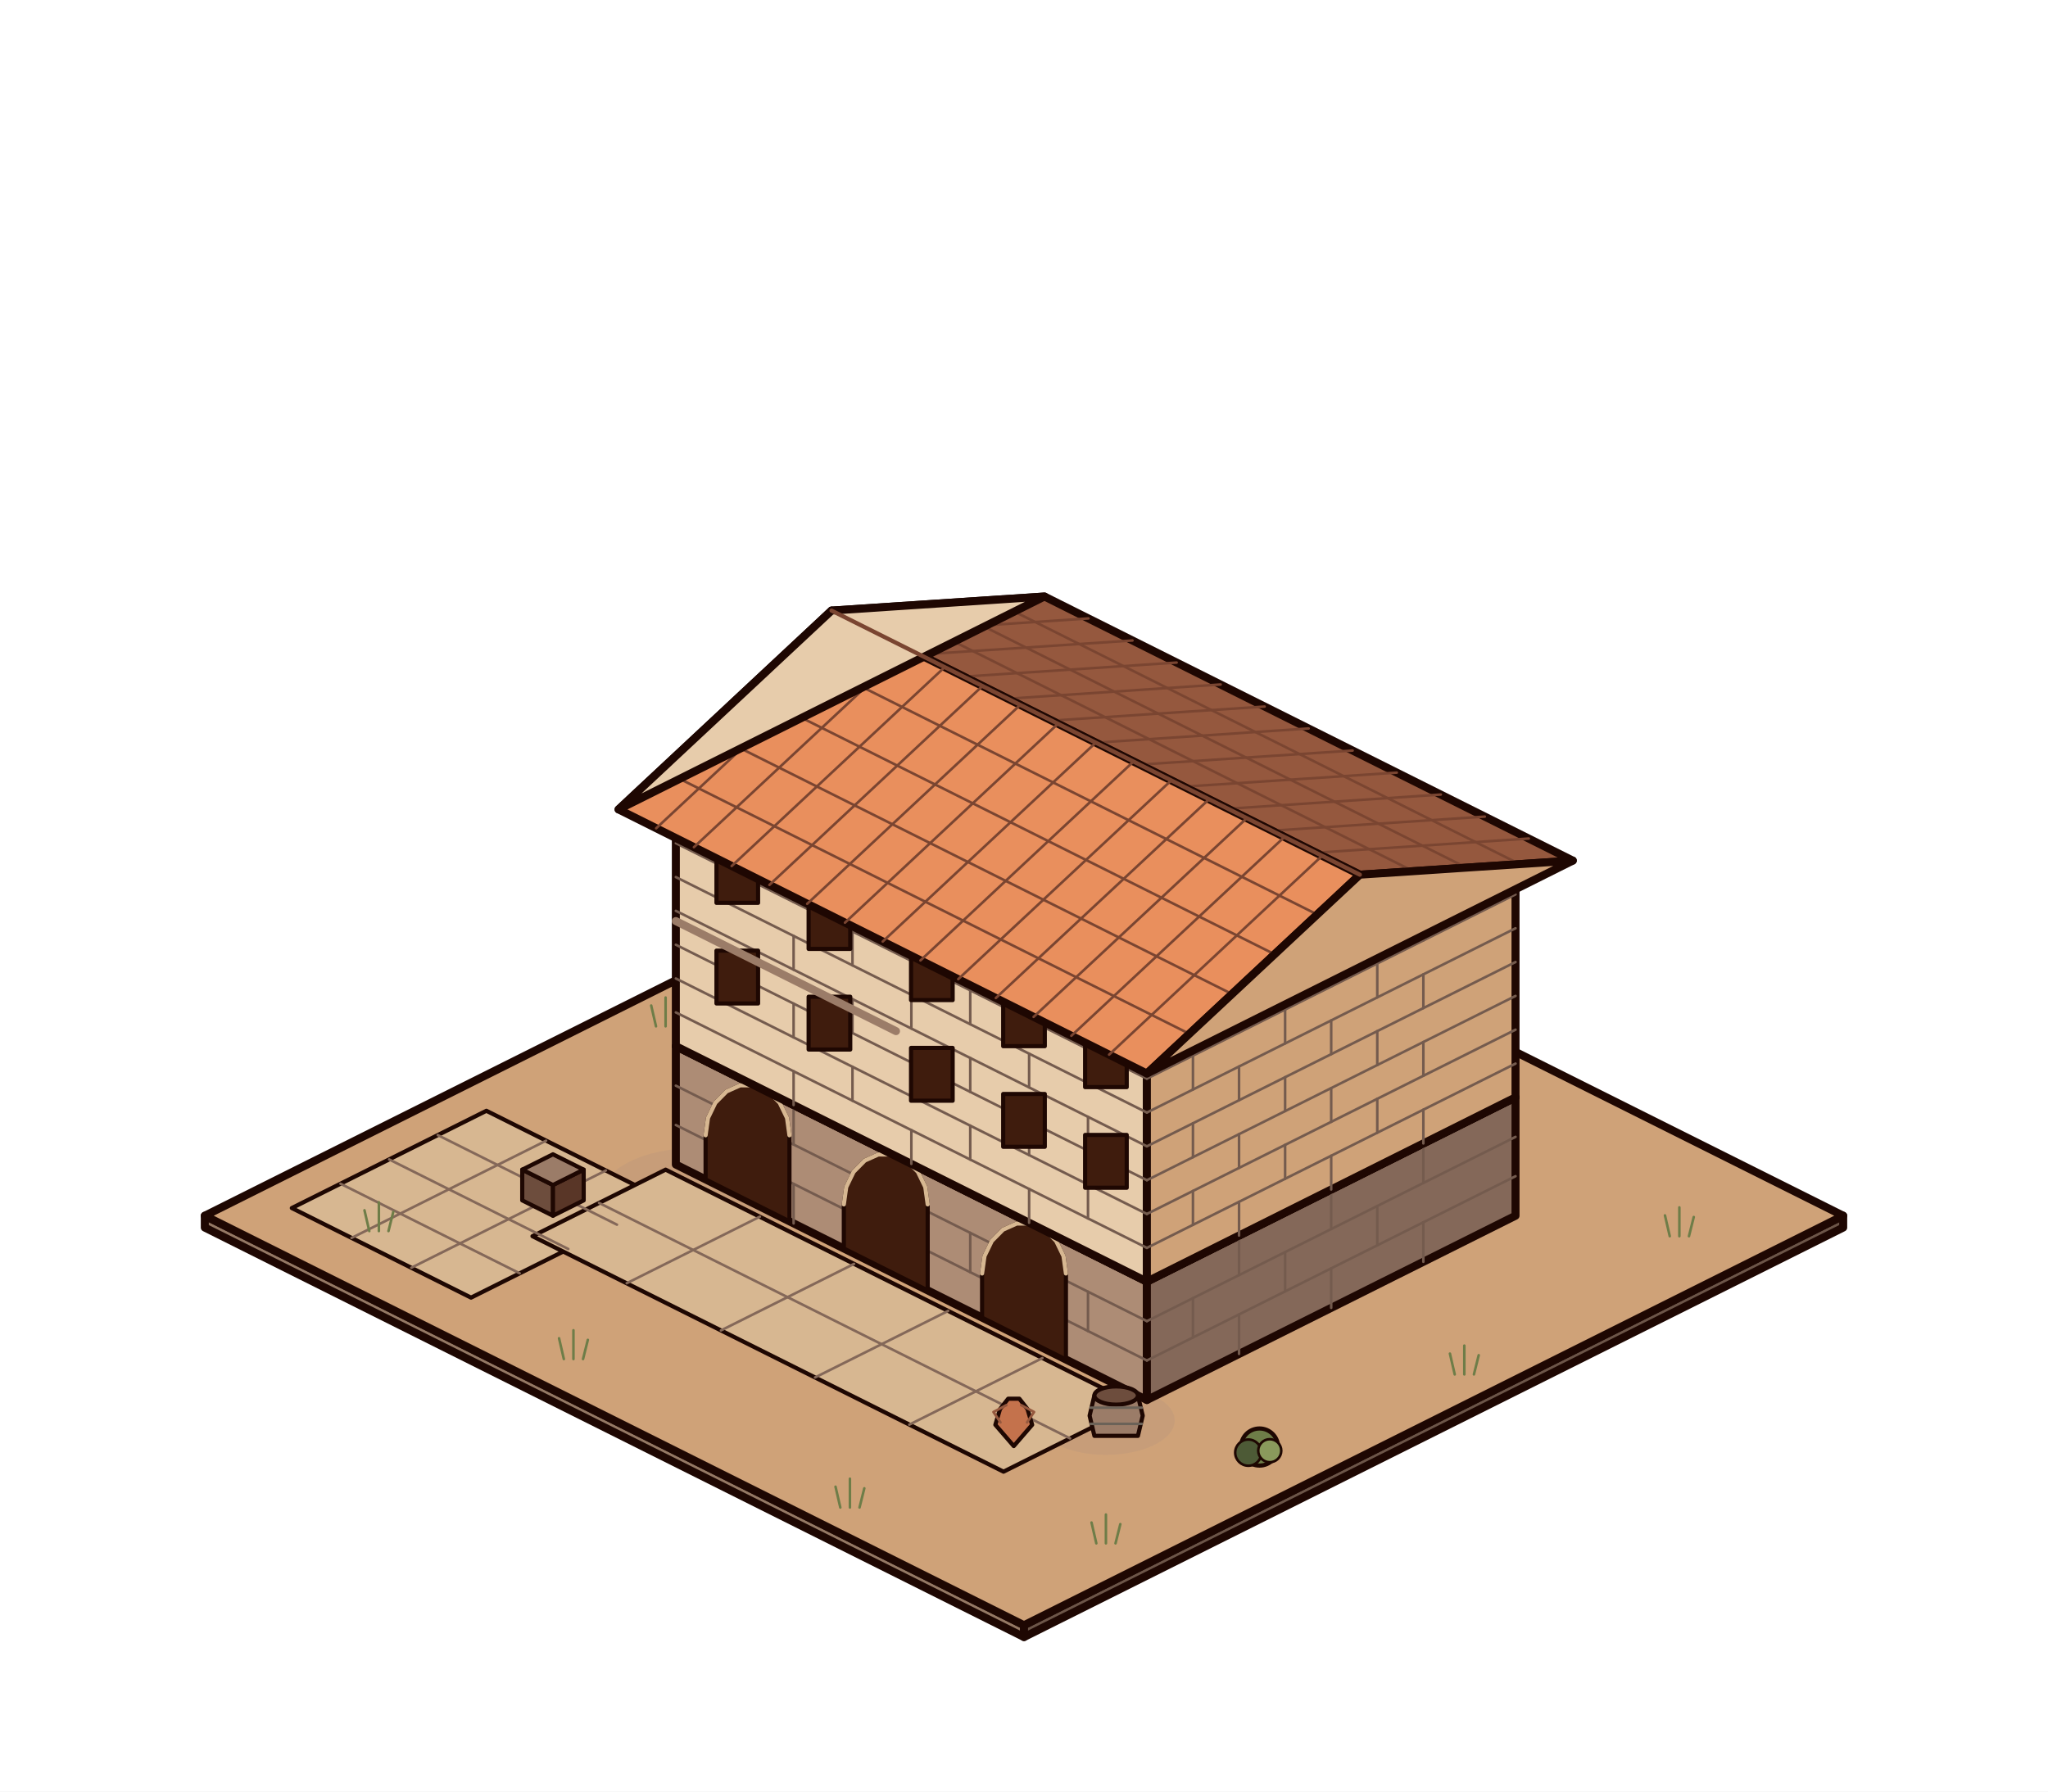
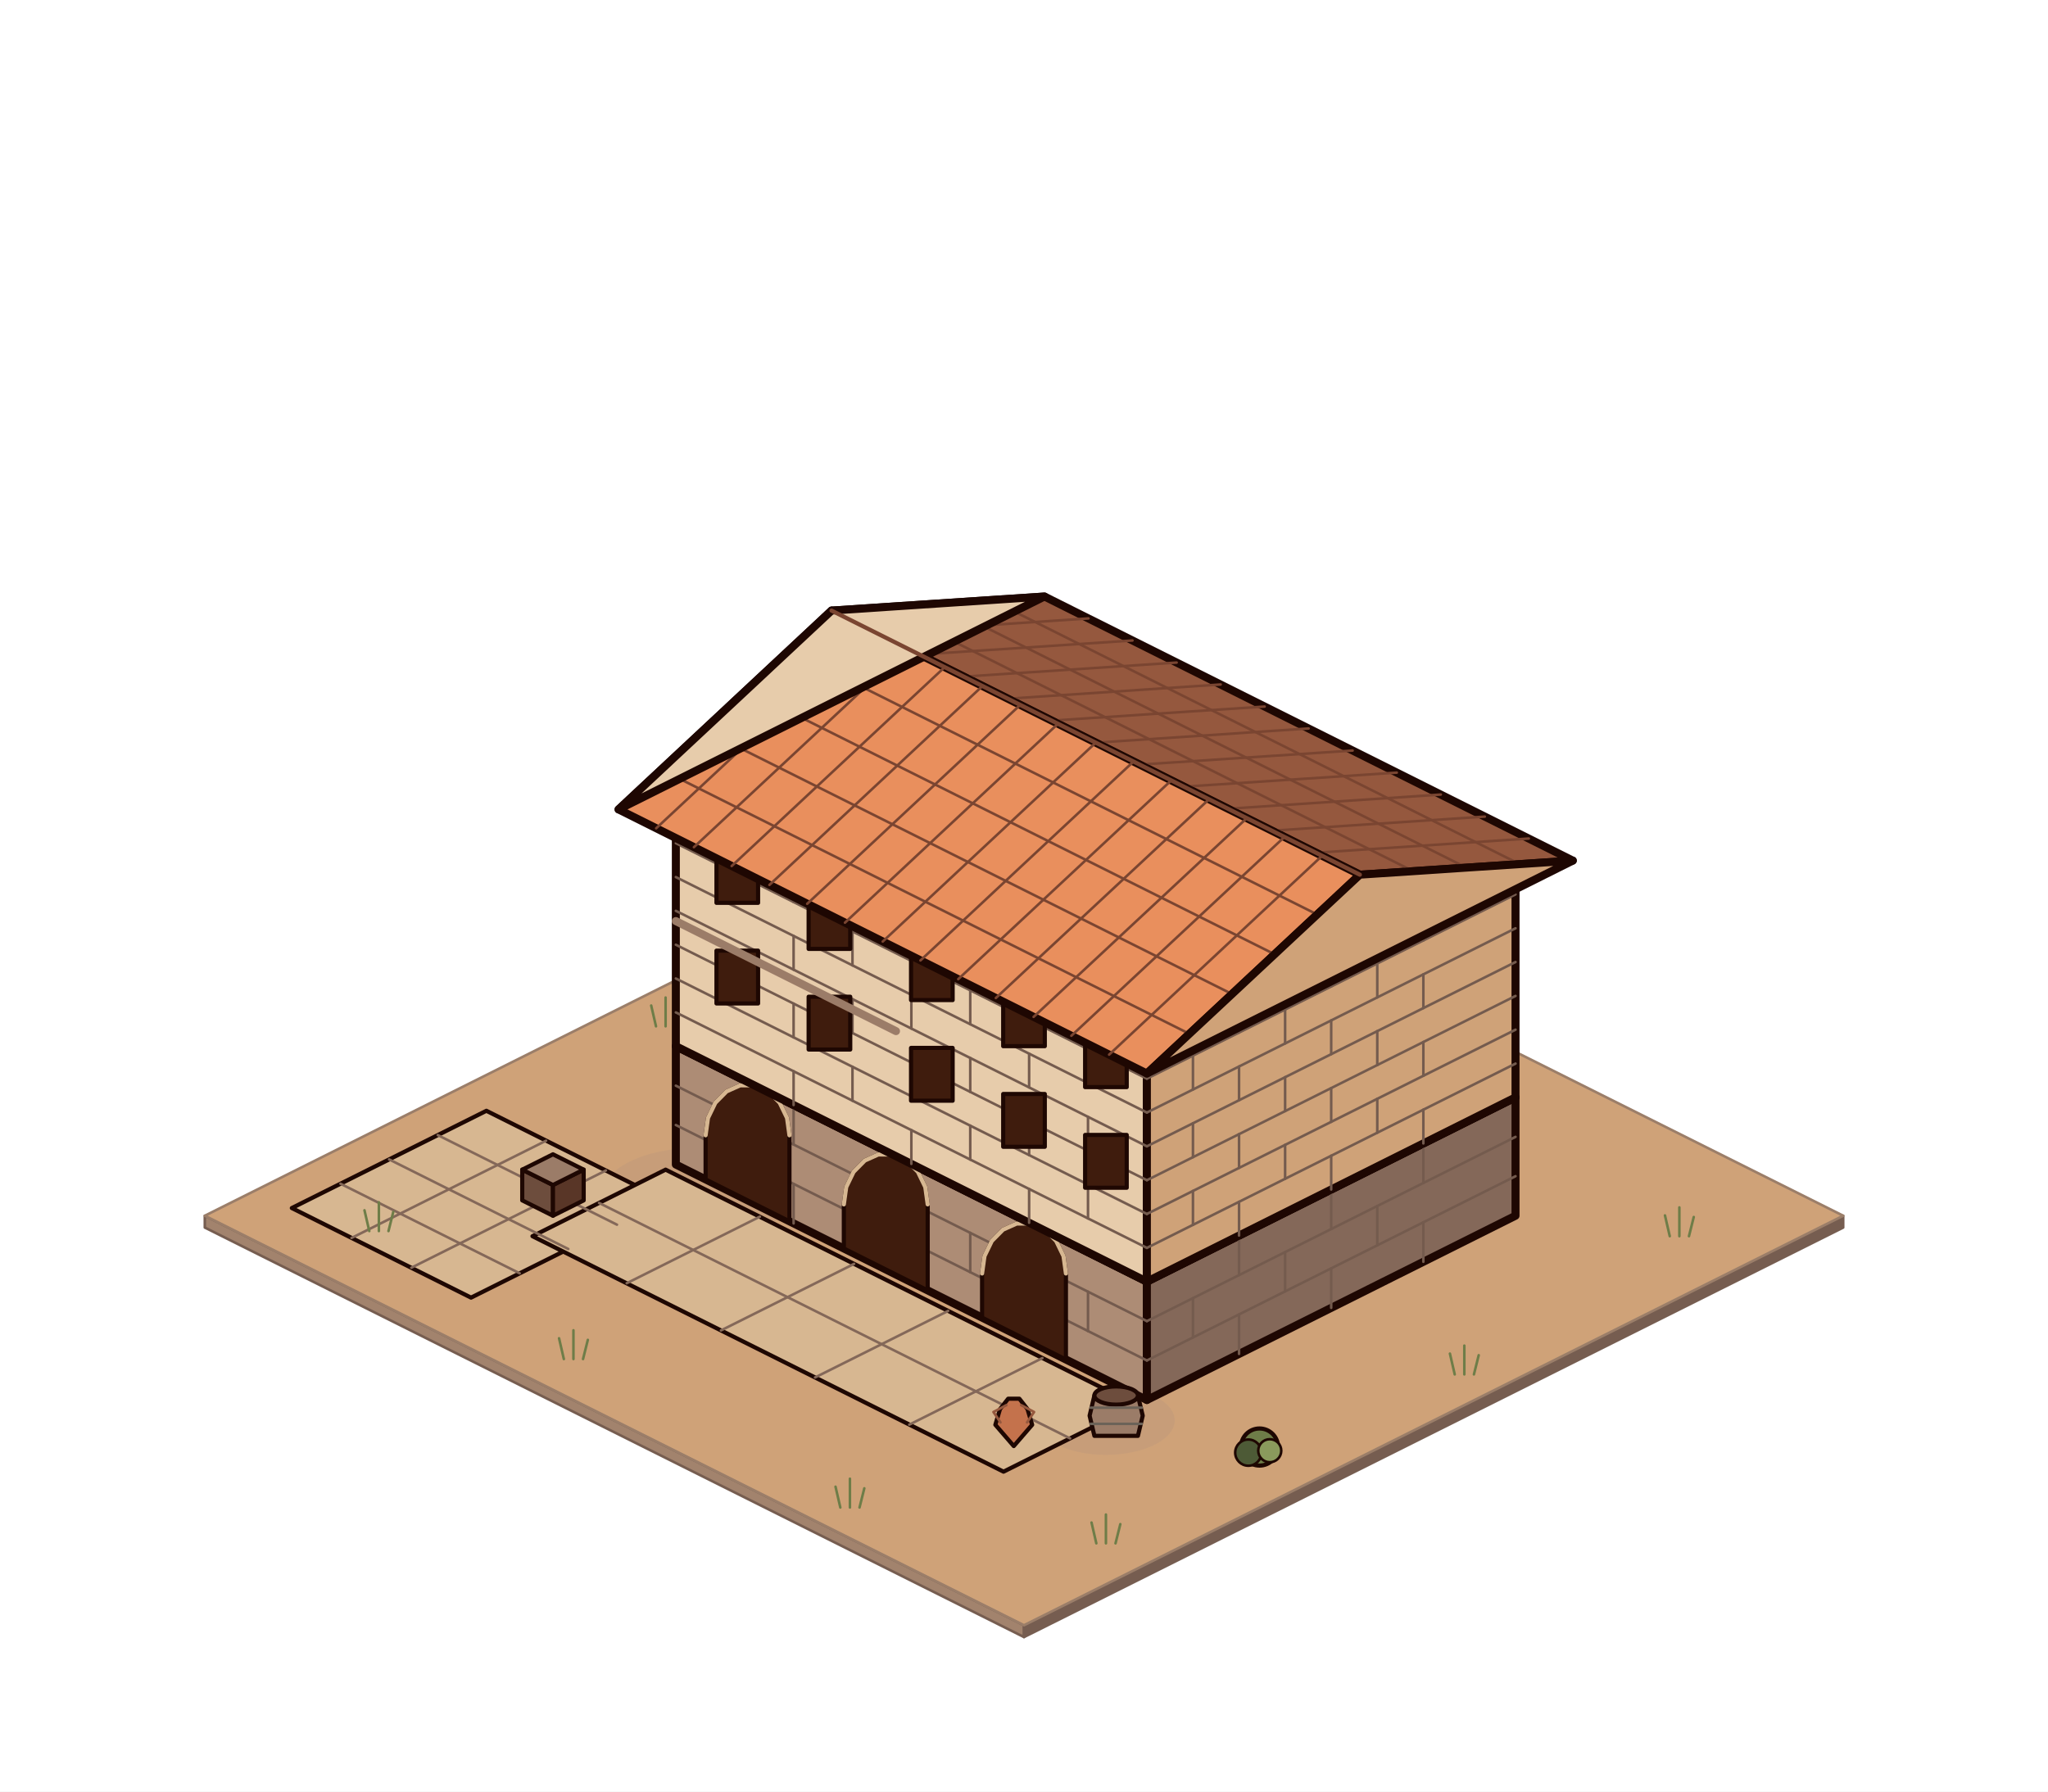
<svg xmlns="http://www.w3.org/2000/svg" viewBox="-640 -760 1280 1120" width="1280" height="1120">
  <rect x="-640" y="-760" width="1280" height="1120" fill="#ffffff" />
-   <polygon points="-512.0,0.0 0.0,256.0 0.0,263.4 -512.0,7.4" fill="#947864" stroke="#1e0702" stroke-width="5.0" stroke-linejoin="round" />
-   <polygon points="0.0,256.0 512.0,0.0 512.0,7.4 0.0,263.4" fill="#6c5548" stroke="#1e0702" stroke-width="5.0" stroke-linejoin="round" />
-   <polygon points="0.0,-256.0 512.0,0.0 0.0,256.0 -512.0,0.0" fill="#cfa278" stroke="#1e0702" stroke-width="5.0" stroke-linejoin="round" />
+   <polygon points="-512.0,0.0 0.0,256.0 0.0,263.4 -512.0,7.4" fill="#a2836d" stroke="#765d50" stroke-width="1.6" stroke-linejoin="round" />
+   <polygon points="0.0,256.0 512.0,0.0 512.0,7.4 0.0,263.4" fill="#765d50" stroke="#765d50" stroke-width="1.6" stroke-linejoin="round" />
+   <polygon points="0.0,-256.0 512.0,0.0 0.0,256.0 -512.0,0.0" fill="#cfa278" stroke="#9b7e69" stroke-width="1.6" stroke-linejoin="round" />
  <ellipse cx="-204.8" cy="-12.8" rx="59.1" ry="29.6" fill="#b7947c" stroke="none" fill-opacity="0.35" />
  <ellipse cx="204.8" cy="0.0" rx="48.4" ry="24.2" fill="#b7947c" stroke="none" fill-opacity="0.35" />
  <ellipse cx="-140.8" cy="70.4" rx="37.6" ry="18.8" fill="#b7947c" stroke="none" fill-opacity="0.35" />
  <ellipse cx="51.2" cy="128.0" rx="43.0" ry="21.5" fill="#b7947c" stroke="none" fill-opacity="0.35" />
  <polygon points="-336.0,-65.6 -224.0,-9.6 -345.6,51.2 -457.6,-4.8" fill="#d7b791" stroke="#1e0702" stroke-width="2.6" stroke-linejoin="round" />
  <polygon points="-224.0,-28.8 70.4,118.4 -12.8,160.0 -307.2,12.8" fill="#d7b791" stroke="#1e0702" stroke-width="2.6" stroke-linejoin="round" />
  <line x1="-298.7" y1="-46.9" x2="-420.3" y2="13.9" stroke="#846859" stroke-width="1.6" stroke-linecap="round" />
  <line x1="-261.3" y1="-28.3" x2="-382.9" y2="32.5" stroke="#846859" stroke-width="1.6" stroke-linecap="round" />
  <line x1="-366.4" y1="-50.4" x2="-254.4" y2="5.6" stroke="#846859" stroke-width="1.6" stroke-linecap="round" />
  <line x1="-396.8" y1="-35.2" x2="-284.8" y2="20.8" stroke="#846859" stroke-width="1.6" stroke-linecap="round" />
  <line x1="-427.2" y1="-20.0" x2="-315.2" y2="36.0" stroke="#846859" stroke-width="1.6" stroke-linecap="round" />
  <line x1="-165.1" y1="0.6" x2="-248.3" y2="42.2" stroke="#846859" stroke-width="1.6" stroke-linecap="round" />
  <line x1="-106.2" y1="30.1" x2="-189.4" y2="71.7" stroke="#846859" stroke-width="1.6" stroke-linecap="round" />
  <line x1="-47.4" y1="59.5" x2="-130.6" y2="101.1" stroke="#846859" stroke-width="1.6" stroke-linecap="round" />
  <line x1="11.5" y1="89.0" x2="-71.7" y2="130.6" stroke="#846859" stroke-width="1.6" stroke-linecap="round" />
  <line x1="-265.6" y1="-8.0" x2="28.8" y2="139.2" stroke="#846859" stroke-width="1.6" stroke-linecap="round" />
  <line x1="-50.8" y1="-201.6" x2="-53.8" y2="-214.6" stroke="#6e7d48" stroke-width="1.6" stroke-linecap="round" />
  <line x1="-44.8" y1="-201.6" x2="-44.8" y2="-219.6" stroke="#6e7d48" stroke-width="1.6" stroke-linecap="round" />
  <line x1="-38.8" y1="-201.6" x2="-35.8" y2="-213.6" stroke="#6e7d48" stroke-width="1.6" stroke-linecap="round" />
  <circle cx="-115.2" cy="-160.3" r="13.3" fill="#6e7d48" stroke="#1e0702" stroke-width="2.6" />
  <circle cx="-123.2" cy="-156.3" r="9.3" fill="#4d5a36" stroke="#1e0702" stroke-width="1.6" />
  <circle cx="-107.9" cy="-157.6" r="8.3" fill="#8a9a5c" stroke="#1e0702" stroke-width="1.6" />
  <line x1="-230.0" y1="-118.4" x2="-233.0" y2="-131.4" stroke="#6e7d48" stroke-width="1.6" stroke-linecap="round" />
  <line x1="-224.0" y1="-118.4" x2="-224.0" y2="-136.4" stroke="#6e7d48" stroke-width="1.6" stroke-linecap="round" />
  <line x1="-218.0" y1="-118.4" x2="-215.0" y2="-130.4" stroke="#6e7d48" stroke-width="1.6" stroke-linecap="round" />
  <line x1="-313.6" y1="-9.6" x2="-294.4" y2="-19.2" stroke="#3f1c0d" stroke-width="1.6" stroke-linecap="round" />
  <line x1="-313.6" y1="-28.8" x2="-294.4" y2="0.0" stroke="#3f1c0d" stroke-width="1.6" stroke-linecap="round" />
  <polygon points="-201.6,-98.0 -144.0,-69.2 -139.0,-41.2 -206.6,-70.0" fill="#e98f5d" stroke="#1e0702" stroke-width="2.6" stroke-linejoin="round" />
  <polygon points="-313.6,-9.6 -294.4,0.0 -294.4,-19.2 -313.6,-28.8" fill="#6d4d3d" stroke="#1e0702" stroke-width="2.6" stroke-linejoin="round" />
  <polygon points="-294.4,0.0 -275.2,-9.6 -275.2,-28.8 -294.4,-19.2" fill="#593627" stroke="#1e0702" stroke-width="2.6" stroke-linejoin="round" />
  <polygon points="-294.4,-38.4 -275.2,-28.8 -294.4,-19.2 -313.6,-28.8" fill="#9b7c68" stroke="#1e0702" stroke-width="2.6" stroke-linejoin="round" />
  <line x1="-409.2" y1="9.6" x2="-412.2" y2="-3.4" stroke="#6e7d48" stroke-width="1.6" stroke-linecap="round" />
  <line x1="-403.2" y1="9.6" x2="-403.2" y2="-8.4" stroke="#6e7d48" stroke-width="1.6" stroke-linecap="round" />
  <line x1="-397.2" y1="9.6" x2="-394.2" y2="-2.4" stroke="#6e7d48" stroke-width="1.6" stroke-linecap="round" />
  <line x1="403.6" y1="12.8" x2="400.6" y2="-0.2" stroke="#6e7d48" stroke-width="1.6" stroke-linecap="round" />
  <line x1="409.6" y1="12.8" x2="409.6" y2="-5.2" stroke="#6e7d48" stroke-width="1.6" stroke-linecap="round" />
  <line x1="415.6" y1="12.8" x2="418.6" y2="0.8" stroke="#6e7d48" stroke-width="1.6" stroke-linecap="round" />
  <polygon points="-115.2,-54.8 -57.6,-26.0 -52.6,2.0 -120.2,-26.8" fill="#c9a24a" stroke="#1e0702" stroke-width="2.6" stroke-linejoin="round" />
  <polygon points="-28.8,-11.6 28.8,17.2 33.8,45.2 -33.8,16.4" fill="#6e7d48" stroke="#1e0702" stroke-width="2.6" stroke-linejoin="round" />
  <line x1="-287.6" y1="89.6" x2="-290.6" y2="76.6" stroke="#6e7d48" stroke-width="1.6" stroke-linecap="round" />
  <line x1="-281.6" y1="89.6" x2="-281.6" y2="71.6" stroke="#6e7d48" stroke-width="1.6" stroke-linecap="round" />
  <line x1="-275.6" y1="89.6" x2="-272.6" y2="77.6" stroke="#6e7d48" stroke-width="1.6" stroke-linecap="round" />
  <line x1="269.2" y1="99.2" x2="266.2" y2="86.2" stroke="#6e7d48" stroke-width="1.6" stroke-linecap="round" />
  <line x1="275.2" y1="99.2" x2="275.2" y2="81.2" stroke="#6e7d48" stroke-width="1.6" stroke-linecap="round" />
  <line x1="281.2" y1="99.2" x2="284.2" y2="87.2" stroke="#6e7d48" stroke-width="1.6" stroke-linecap="round" />
  <polygon points="-217.6,-32.0 76.8,115.2 76.8,41.2 -217.6,-106.0" fill="#ad8c75" stroke="#1e0702" stroke-width="5.0" stroke-linejoin="round" />
  <polygon points="76.8,115.2 307.2,0.0 307.2,-74.0 76.8,41.2" fill="#846859" stroke="#1e0702" stroke-width="5.0" stroke-linejoin="round" />
  <polygon points="12.8,-221.2 307.2,-74.0 76.8,41.2 -217.6,-106.0" fill="#d7b791" stroke="#1e0702" stroke-width="5.0" stroke-linejoin="round" />
  <line x1="-144.0" y1="4.8" x2="-144.0" y2="-19.9" stroke="#745b4e" stroke-width="1.6" stroke-linecap="round" />
  <line x1="249.6" y1="28.8" x2="249.6" y2="4.1" stroke="#745b4e" stroke-width="1.6" stroke-linecap="round" />
  <line x1="-70.4" y1="41.6" x2="-70.4" y2="16.9" stroke="#745b4e" stroke-width="1.6" stroke-linecap="round" />
  <line x1="192.0" y1="57.6" x2="192.0" y2="32.9" stroke="#745b4e" stroke-width="1.6" stroke-linecap="round" />
  <line x1="3.2" y1="78.4" x2="3.2" y2="53.7" stroke="#745b4e" stroke-width="1.6" stroke-linecap="round" />
  <line x1="134.4" y1="86.4" x2="134.4" y2="61.7" stroke="#745b4e" stroke-width="1.6" stroke-linecap="round" />
  <line x1="-217.6" y1="-56.7" x2="76.8" y2="90.5" stroke="#745b4e" stroke-width="1.6" stroke-linecap="round" />
  <line x1="76.8" y1="90.5" x2="307.2" y2="-24.7" stroke="#745b4e" stroke-width="1.6" stroke-linecap="round" />
  <line x1="-107.2" y1="-1.5" x2="-107.2" y2="-26.1" stroke="#745b4e" stroke-width="1.6" stroke-linecap="round" />
  <line x1="220.8" y1="18.5" x2="220.8" y2="-6.1" stroke="#745b4e" stroke-width="1.6" stroke-linecap="round" />
  <line x1="-33.6" y1="35.3" x2="-33.6" y2="10.7" stroke="#745b4e" stroke-width="1.6" stroke-linecap="round" />
  <line x1="163.2" y1="47.3" x2="163.2" y2="22.7" stroke="#745b4e" stroke-width="1.6" stroke-linecap="round" />
  <line x1="40.0" y1="72.1" x2="40.0" y2="47.5" stroke="#745b4e" stroke-width="1.6" stroke-linecap="round" />
  <line x1="105.6" y1="76.1" x2="105.6" y2="51.5" stroke="#745b4e" stroke-width="1.6" stroke-linecap="round" />
  <line x1="-217.6" y1="-81.3" x2="76.8" y2="65.9" stroke="#745b4e" stroke-width="1.6" stroke-linecap="round" />
  <line x1="76.8" y1="65.9" x2="307.2" y2="-49.3" stroke="#745b4e" stroke-width="1.6" stroke-linecap="round" />
  <line x1="-144.0" y1="-44.5" x2="-144.0" y2="-69.2" stroke="#745b4e" stroke-width="1.6" stroke-linecap="round" />
  <line x1="249.6" y1="-20.5" x2="249.6" y2="-45.2" stroke="#745b4e" stroke-width="1.6" stroke-linecap="round" />
  <line x1="-70.4" y1="-7.7" x2="-70.4" y2="-32.4" stroke="#745b4e" stroke-width="1.6" stroke-linecap="round" />
  <line x1="192.0" y1="8.3" x2="192.0" y2="-16.4" stroke="#745b4e" stroke-width="1.6" stroke-linecap="round" />
  <line x1="3.2" y1="29.1" x2="3.2" y2="4.4" stroke="#745b4e" stroke-width="1.6" stroke-linecap="round" />
  <line x1="134.4" y1="37.1" x2="134.4" y2="12.4" stroke="#745b4e" stroke-width="1.6" stroke-linecap="round" />
  <polygon points="-199.0,-22.7 -199.0,-50.3 -199.0,-50.3 -197.5,-61.1 -192.9,-70.6 -185.9,-77.7 -177.4,-81.5 -168.2,-81.5 -159.7,-77.7 -152.7,-70.6 -148.1,-61.1 -146.6,-50.3 -146.6,-50.3 -146.6,3.5" fill="#3f1c0d" stroke="#1e0702" stroke-width="2.6" stroke-linejoin="round" />
  <polyline points="-199.0,-50.3 -199.0,-50.3 -197.5,-61.1 -192.9,-70.6 -185.9,-77.7 -177.4,-81.5 -168.2,-81.5 -159.7,-77.7 -152.7,-70.6 -148.1,-61.1 -146.6,-50.3 -146.6,-50.3" fill="none" stroke="#d7b791" stroke-width="2.6" stroke-linejoin="round" stroke-linecap="round" />
  <polygon points="-112.6,20.5 -112.6,-7.1 -112.6,-7.1 -111.1,-17.9 -106.5,-27.4 -99.5,-34.5 -91.0,-38.3 -81.8,-38.3 -73.3,-34.5 -66.3,-27.4 -61.7,-17.9 -60.2,-7.1 -60.2,-7.1 -60.2,46.7" fill="#3f1c0d" stroke="#1e0702" stroke-width="2.6" stroke-linejoin="round" />
  <polyline points="-112.6,-7.1 -112.6,-7.1 -111.1,-17.9 -106.5,-27.4 -99.5,-34.5 -91.0,-38.3 -81.8,-38.3 -73.3,-34.5 -66.3,-27.4 -61.7,-17.9 -60.2,-7.1 -60.2,-7.1" fill="none" stroke="#d7b791" stroke-width="2.6" stroke-linejoin="round" stroke-linecap="round" />
  <polygon points="-26.2,63.7 -26.2,36.1 -26.2,36.1 -24.7,25.3 -20.1,15.8 -13.1,8.7 -4.6,4.9 4.6,4.9 13.1,8.7 20.1,15.8 24.7,25.3 26.2,36.1 26.2,36.1 26.2,89.9" fill="#3f1c0d" stroke="#1e0702" stroke-width="2.6" stroke-linejoin="round" />
  <polyline points="-26.2,36.1 -26.2,36.1 -24.7,25.3 -20.1,15.8 -13.1,8.7 -4.6,4.9 4.6,4.9 13.1,8.7 20.1,15.8 24.7,25.3 26.2,36.1 26.2,36.1" fill="none" stroke="#d7b791" stroke-width="2.6" stroke-linejoin="round" stroke-linecap="round" />
  <polygon points="-217.6,-106.0 76.8,41.2 76.8,-106.8 -217.6,-254.0" fill="#e7ccab" stroke="#1e0702" stroke-width="5.0" stroke-linejoin="round" />
  <polygon points="76.8,41.2 307.2,-74.0 307.2,-222.0 76.8,-106.8" fill="#cfa278" stroke="#1e0702" stroke-width="5.0" stroke-linejoin="round" />
  <polygon points="12.8,-369.2 307.2,-222.0 76.8,-106.8 -217.6,-254.0" fill="#fadfba" stroke="#1e0702" stroke-width="5.0" stroke-linejoin="round" />
  <line x1="-144.0" y1="-69.2" x2="-144.0" y2="-90.3" stroke="#745b4e" stroke-width="1.6" stroke-linecap="round" />
  <line x1="249.6" y1="-45.2" x2="249.6" y2="-66.3" stroke="#745b4e" stroke-width="1.6" stroke-linecap="round" />
  <line x1="-70.4" y1="-32.4" x2="-70.4" y2="-53.5" stroke="#745b4e" stroke-width="1.6" stroke-linecap="round" />
  <line x1="192.0" y1="-16.4" x2="192.0" y2="-37.5" stroke="#745b4e" stroke-width="1.6" stroke-linecap="round" />
  <line x1="3.2" y1="4.4" x2="3.2" y2="-16.7" stroke="#745b4e" stroke-width="1.6" stroke-linecap="round" />
  <line x1="134.4" y1="12.4" x2="134.4" y2="-8.7" stroke="#745b4e" stroke-width="1.6" stroke-linecap="round" />
  <line x1="-217.6" y1="-127.1" x2="76.8" y2="20.1" stroke="#745b4e" stroke-width="1.6" stroke-linecap="round" />
  <line x1="76.8" y1="20.1" x2="307.2" y2="-95.1" stroke="#745b4e" stroke-width="1.6" stroke-linecap="round" />
  <line x1="-107.2" y1="-71.9" x2="-107.2" y2="-93.1" stroke="#745b4e" stroke-width="1.6" stroke-linecap="round" />
  <line x1="220.8" y1="-51.9" x2="220.8" y2="-73.1" stroke="#745b4e" stroke-width="1.6" stroke-linecap="round" />
  <line x1="-33.6" y1="-35.1" x2="-33.6" y2="-56.3" stroke="#745b4e" stroke-width="1.6" stroke-linecap="round" />
  <line x1="163.2" y1="-23.1" x2="163.2" y2="-44.3" stroke="#745b4e" stroke-width="1.6" stroke-linecap="round" />
  <line x1="40.0" y1="1.7" x2="40.0" y2="-19.5" stroke="#745b4e" stroke-width="1.6" stroke-linecap="round" />
  <line x1="105.6" y1="5.7" x2="105.6" y2="-15.5" stroke="#745b4e" stroke-width="1.6" stroke-linecap="round" />
  <line x1="-217.6" y1="-148.3" x2="76.8" y2="-1.1" stroke="#745b4e" stroke-width="1.6" stroke-linecap="round" />
  <line x1="76.8" y1="-1.1" x2="307.2" y2="-116.3" stroke="#745b4e" stroke-width="1.6" stroke-linecap="round" />
  <line x1="-144.0" y1="-111.5" x2="-144.0" y2="-132.6" stroke="#745b4e" stroke-width="1.6" stroke-linecap="round" />
  <line x1="249.6" y1="-87.5" x2="249.6" y2="-108.6" stroke="#745b4e" stroke-width="1.6" stroke-linecap="round" />
  <line x1="-70.4" y1="-74.7" x2="-70.4" y2="-95.8" stroke="#745b4e" stroke-width="1.6" stroke-linecap="round" />
  <line x1="192.0" y1="-58.7" x2="192.0" y2="-79.8" stroke="#745b4e" stroke-width="1.6" stroke-linecap="round" />
  <line x1="3.2" y1="-37.9" x2="3.2" y2="-59.0" stroke="#745b4e" stroke-width="1.6" stroke-linecap="round" />
  <line x1="134.4" y1="-29.9" x2="134.4" y2="-51.0" stroke="#745b4e" stroke-width="1.6" stroke-linecap="round" />
  <line x1="-217.6" y1="-169.4" x2="76.8" y2="-22.2" stroke="#745b4e" stroke-width="1.6" stroke-linecap="round" />
  <line x1="76.8" y1="-22.2" x2="307.2" y2="-137.4" stroke="#745b4e" stroke-width="1.6" stroke-linecap="round" />
  <line x1="-107.2" y1="-114.2" x2="-107.2" y2="-135.4" stroke="#745b4e" stroke-width="1.6" stroke-linecap="round" />
  <line x1="220.8" y1="-94.2" x2="220.8" y2="-115.4" stroke="#745b4e" stroke-width="1.6" stroke-linecap="round" />
  <line x1="-33.6" y1="-77.4" x2="-33.6" y2="-98.6" stroke="#745b4e" stroke-width="1.6" stroke-linecap="round" />
  <line x1="163.2" y1="-65.4" x2="163.2" y2="-86.6" stroke="#745b4e" stroke-width="1.6" stroke-linecap="round" />
  <line x1="40.0" y1="-40.6" x2="40.0" y2="-61.8" stroke="#745b4e" stroke-width="1.6" stroke-linecap="round" />
  <line x1="105.6" y1="-36.6" x2="105.6" y2="-57.8" stroke="#745b4e" stroke-width="1.6" stroke-linecap="round" />
  <line x1="-217.6" y1="-190.6" x2="76.8" y2="-43.4" stroke="#745b4e" stroke-width="1.6" stroke-linecap="round" />
  <line x1="76.8" y1="-43.4" x2="307.2" y2="-158.6" stroke="#745b4e" stroke-width="1.6" stroke-linecap="round" />
  <line x1="-144.0" y1="-153.8" x2="-144.0" y2="-174.9" stroke="#745b4e" stroke-width="1.6" stroke-linecap="round" />
  <line x1="249.6" y1="-129.8" x2="249.6" y2="-150.9" stroke="#745b4e" stroke-width="1.6" stroke-linecap="round" />
  <line x1="-70.4" y1="-117.0" x2="-70.4" y2="-138.1" stroke="#745b4e" stroke-width="1.6" stroke-linecap="round" />
  <line x1="192.0" y1="-101.0" x2="192.0" y2="-122.1" stroke="#745b4e" stroke-width="1.6" stroke-linecap="round" />
  <line x1="3.2" y1="-80.2" x2="3.2" y2="-101.3" stroke="#745b4e" stroke-width="1.6" stroke-linecap="round" />
  <line x1="134.4" y1="-72.2" x2="134.4" y2="-93.3" stroke="#745b4e" stroke-width="1.6" stroke-linecap="round" />
  <line x1="-217.6" y1="-211.7" x2="76.8" y2="-64.5" stroke="#745b4e" stroke-width="1.6" stroke-linecap="round" />
  <line x1="76.8" y1="-64.5" x2="307.2" y2="-179.7" stroke="#745b4e" stroke-width="1.6" stroke-linecap="round" />
  <line x1="-107.2" y1="-156.5" x2="-107.2" y2="-177.7" stroke="#745b4e" stroke-width="1.6" stroke-linecap="round" />
  <line x1="220.8" y1="-136.5" x2="220.8" y2="-157.7" stroke="#745b4e" stroke-width="1.6" stroke-linecap="round" />
  <line x1="-33.6" y1="-119.7" x2="-33.6" y2="-140.9" stroke="#745b4e" stroke-width="1.6" stroke-linecap="round" />
  <line x1="163.2" y1="-107.7" x2="163.2" y2="-128.9" stroke="#745b4e" stroke-width="1.6" stroke-linecap="round" />
  <line x1="40.0" y1="-82.9" x2="40.0" y2="-104.1" stroke="#745b4e" stroke-width="1.6" stroke-linecap="round" />
  <line x1="105.6" y1="-78.9" x2="105.6" y2="-100.1" stroke="#745b4e" stroke-width="1.6" stroke-linecap="round" />
  <line x1="-217.6" y1="-232.9" x2="76.8" y2="-85.7" stroke="#745b4e" stroke-width="1.6" stroke-linecap="round" />
  <line x1="76.8" y1="-85.7" x2="307.2" y2="-200.9" stroke="#745b4e" stroke-width="1.6" stroke-linecap="round" />
  <line x1="-144.0" y1="-196.1" x2="-144.0" y2="-217.2" stroke="#745b4e" stroke-width="1.6" stroke-linecap="round" />
  <line x1="249.6" y1="-172.1" x2="249.6" y2="-193.2" stroke="#745b4e" stroke-width="1.6" stroke-linecap="round" />
  <line x1="-70.4" y1="-159.3" x2="-70.4" y2="-180.4" stroke="#745b4e" stroke-width="1.6" stroke-linecap="round" />
  <line x1="192.0" y1="-143.3" x2="192.0" y2="-164.4" stroke="#745b4e" stroke-width="1.6" stroke-linecap="round" />
  <line x1="3.2" y1="-122.5" x2="3.2" y2="-143.6" stroke="#745b4e" stroke-width="1.6" stroke-linecap="round" />
  <line x1="134.4" y1="-114.5" x2="134.4" y2="-135.6" stroke="#745b4e" stroke-width="1.6" stroke-linecap="round" />
  <polygon points="-192.2,-132.7 -166.2,-132.7 -166.2,-165.7 -192.2,-165.7" fill="#3f1c0d" stroke="#1e0702" stroke-width="2.6" stroke-linejoin="round" />
  <polygon points="-134.6,-103.9 -108.6,-103.9 -108.6,-136.9 -134.6,-136.9" fill="#3f1c0d" stroke="#1e0702" stroke-width="2.6" stroke-linejoin="round" />
  <polygon points="-70.6,-71.9 -44.6,-71.9 -44.6,-104.9 -70.6,-104.9" fill="#3f1c0d" stroke="#1e0702" stroke-width="2.6" stroke-linejoin="round" />
  <polygon points="-13.0,-43.1 13.0,-43.1 13.0,-76.1 -13.0,-76.1" fill="#3f1c0d" stroke="#1e0702" stroke-width="2.6" stroke-linejoin="round" />
  <polygon points="38.2,-17.5 64.2,-17.5 64.2,-50.5 38.2,-50.5" fill="#3f1c0d" stroke="#1e0702" stroke-width="2.6" stroke-linejoin="round" />
  <polygon points="-192.2,-195.6 -166.2,-195.6 -166.2,-228.6 -192.2,-228.6" fill="#3f1c0d" stroke="#1e0702" stroke-width="2.6" stroke-linejoin="round" />
  <polygon points="-134.6,-166.8 -108.6,-166.8 -108.6,-199.8 -134.6,-199.8" fill="#3f1c0d" stroke="#1e0702" stroke-width="2.6" stroke-linejoin="round" />
  <polygon points="-70.6,-134.8 -44.6,-134.8 -44.6,-167.8 -70.6,-167.8" fill="#3f1c0d" stroke="#1e0702" stroke-width="2.6" stroke-linejoin="round" />
  <polygon points="-13.0,-106.0 13.0,-106.0 13.0,-139.0 -13.0,-139.0" fill="#3f1c0d" stroke="#1e0702" stroke-width="2.6" stroke-linejoin="round" />
  <polygon points="38.2,-80.4 64.2,-80.4 64.2,-113.4 38.2,-113.4" fill="#3f1c0d" stroke="#1e0702" stroke-width="2.6" stroke-linejoin="round" />
  <line x1="-217.6" y1="-184.2" x2="-80.0" y2="-115.4" stroke="#9b7c68" stroke-width="5.0" stroke-linecap="round" />
  <polygon points="12.8,-387.1 343.0,-222.0 209.9,-213.2 -120.3,-378.3" fill="#95583e" stroke="#1e0702" stroke-width="5.0" stroke-linejoin="round" />
  <line x1="-20.5" y1="-384.9" x2="309.8" y2="-219.8" stroke="#7a4531" stroke-width="1.6" stroke-linecap="round" />
  <line x1="-53.8" y1="-382.7" x2="276.5" y2="-217.6" stroke="#7a4531" stroke-width="1.6" stroke-linecap="round" />
  <line x1="-87.0" y1="-380.5" x2="243.2" y2="-215.4" stroke="#7a4531" stroke-width="1.6" stroke-linecap="round" />
  <line x1="40.3" y1="-373.4" x2="-92.8" y2="-364.5" stroke="#7a4531" stroke-width="1.6" stroke-linecap="round" />
  <line x1="67.8" y1="-359.6" x2="-65.3" y2="-350.8" stroke="#7a4531" stroke-width="1.6" stroke-linecap="round" />
  <line x1="95.4" y1="-345.8" x2="-37.8" y2="-337.0" stroke="#7a4531" stroke-width="1.6" stroke-linecap="round" />
  <line x1="122.9" y1="-332.1" x2="-10.2" y2="-323.2" stroke="#7a4531" stroke-width="1.6" stroke-linecap="round" />
  <line x1="150.4" y1="-318.3" x2="17.3" y2="-309.5" stroke="#7a4531" stroke-width="1.6" stroke-linecap="round" />
  <line x1="177.9" y1="-304.6" x2="44.8" y2="-295.7" stroke="#7a4531" stroke-width="1.6" stroke-linecap="round" />
  <line x1="205.4" y1="-290.8" x2="72.3" y2="-282.0" stroke="#7a4531" stroke-width="1.6" stroke-linecap="round" />
  <line x1="233.0" y1="-277.0" x2="99.8" y2="-268.2" stroke="#7a4531" stroke-width="1.6" stroke-linecap="round" />
  <line x1="260.5" y1="-263.3" x2="127.4" y2="-254.4" stroke="#7a4531" stroke-width="1.6" stroke-linecap="round" />
  <line x1="288.0" y1="-249.5" x2="154.9" y2="-240.7" stroke="#7a4531" stroke-width="1.6" stroke-linecap="round" />
  <line x1="315.5" y1="-235.8" x2="182.4" y2="-226.9" stroke="#7a4531" stroke-width="1.6" stroke-linecap="round" />
  <polygon points="-253.4,-254.0 76.8,-88.9 209.9,-213.2 -120.3,-378.3" fill="#e98f5d" stroke="#1e0702" stroke-width="5.0" stroke-linejoin="round" />
  <line x1="-226.8" y1="-278.9" x2="103.4" y2="-113.7" stroke="#7a4531" stroke-width="1.6" stroke-linecap="round" />
  <line x1="-200.2" y1="-303.7" x2="130.0" y2="-138.6" stroke="#7a4531" stroke-width="1.6" stroke-linecap="round" />
  <line x1="-173.6" y1="-328.6" x2="156.7" y2="-163.4" stroke="#7a4531" stroke-width="1.6" stroke-linecap="round" />
  <line x1="-146.9" y1="-353.4" x2="183.3" y2="-188.3" stroke="#7a4531" stroke-width="1.6" stroke-linecap="round" />
  <line x1="-229.9" y1="-242.2" x2="-96.7" y2="-366.5" stroke="#7a4531" stroke-width="1.6" stroke-linecap="round" />
  <line x1="-206.3" y1="-230.4" x2="-73.1" y2="-354.7" stroke="#7a4531" stroke-width="1.6" stroke-linecap="round" />
  <line x1="-182.7" y1="-218.6" x2="-49.6" y2="-342.9" stroke="#7a4531" stroke-width="1.6" stroke-linecap="round" />
  <line x1="-159.1" y1="-206.8" x2="-26.0" y2="-331.1" stroke="#7a4531" stroke-width="1.6" stroke-linecap="round" />
  <line x1="-135.5" y1="-195.0" x2="-2.4" y2="-319.3" stroke="#7a4531" stroke-width="1.6" stroke-linecap="round" />
  <line x1="-111.9" y1="-183.2" x2="21.2" y2="-307.5" stroke="#7a4531" stroke-width="1.6" stroke-linecap="round" />
  <line x1="-88.3" y1="-171.4" x2="44.8" y2="-295.7" stroke="#7a4531" stroke-width="1.6" stroke-linecap="round" />
  <line x1="-64.7" y1="-159.6" x2="68.4" y2="-283.9" stroke="#7a4531" stroke-width="1.6" stroke-linecap="round" />
  <line x1="-41.1" y1="-147.9" x2="92.0" y2="-272.1" stroke="#7a4531" stroke-width="1.6" stroke-linecap="round" />
  <line x1="-17.6" y1="-136.1" x2="115.6" y2="-260.3" stroke="#7a4531" stroke-width="1.6" stroke-linecap="round" />
  <line x1="6.0" y1="-124.3" x2="139.2" y2="-248.5" stroke="#7a4531" stroke-width="1.6" stroke-linecap="round" />
  <line x1="29.6" y1="-112.5" x2="162.7" y2="-236.7" stroke="#7a4531" stroke-width="1.6" stroke-linecap="round" />
  <line x1="53.2" y1="-100.7" x2="186.3" y2="-225.0" stroke="#7a4531" stroke-width="1.6" stroke-linecap="round" />
  <polygon points="12.8,-387.1 -253.4,-254.0 -120.3,-378.3" fill="#e7ccab" stroke="#1e0702" stroke-width="5.0" stroke-linejoin="round" />
  <polygon points="343.0,-222.0 76.8,-88.9 209.9,-213.2" fill="#cfa278" stroke="#1e0702" stroke-width="5.0" stroke-linejoin="round" />
  <line x1="-120.3" y1="-378.3" x2="209.9" y2="-213.2" stroke="#7a4531" stroke-width="2.6" stroke-linecap="round" />
  <polygon points="44.0,137.6 41.0,125.0 44.0,112.4 71.2,112.4 74.2,125.0 71.2,137.6" fill="#9b7c68" stroke="#1e0702" stroke-width="2.6" stroke-linejoin="round" />
  <ellipse cx="57.6" cy="112.4" rx="13.6" ry="5.7" fill="#6d4d3d" stroke="#1e0702" stroke-width="2.6" />
  <line x1="41.6" y1="130.1" x2="73.6" y2="130.1" stroke="#6b6258" stroke-width="1.6" stroke-linecap="round" />
  <line x1="41.6" y1="120.0" x2="73.6" y2="120.0" stroke="#6b6258" stroke-width="1.6" stroke-linecap="round" />
  <polygon points="-6.4,144.0 -17.9,130.7 -15.0,120.9 -9.9,114.4 -2.9,114.4 2.2,120.9 5.1,130.7" fill="#c4724c" stroke="#1e0702" stroke-width="2.6" stroke-linejoin="round" />
  <polyline points="-11.0,118.4 -19.1,122.7 -14.7,129.2" fill="none" stroke="#95583e" stroke-width="1.6" stroke-linejoin="round" stroke-linecap="round" />
  <polyline points="-1.8,118.4 6.3,122.7 1.9,129.2" fill="none" stroke="#95583e" stroke-width="1.6" stroke-linejoin="round" stroke-linecap="round" />
  <circle cx="147.2" cy="144.6" r="11.6" fill="#6e7d48" stroke="#1e0702" stroke-width="2.6" />
  <circle cx="140.2" cy="148.1" r="8.2" fill="#4d5a36" stroke="#1e0702" stroke-width="1.6" />
  <circle cx="153.6" cy="146.9" r="7.2" fill="#8a9a5c" stroke="#1e0702" stroke-width="1.6" />
  <line x1="-114.8" y1="182.4" x2="-117.8" y2="169.4" stroke="#6e7d48" stroke-width="1.6" stroke-linecap="round" />
  <line x1="-108.8" y1="182.4" x2="-108.8" y2="164.4" stroke="#6e7d48" stroke-width="1.6" stroke-linecap="round" />
  <line x1="-102.8" y1="182.4" x2="-99.8" y2="170.4" stroke="#6e7d48" stroke-width="1.6" stroke-linecap="round" />
  <line x1="45.2" y1="204.8" x2="42.2" y2="191.8" stroke="#6e7d48" stroke-width="1.6" stroke-linecap="round" />
  <line x1="51.2" y1="204.8" x2="51.2" y2="186.8" stroke="#6e7d48" stroke-width="1.6" stroke-linecap="round" />
  <line x1="57.2" y1="204.8" x2="60.2" y2="192.8" stroke="#6e7d48" stroke-width="1.6" stroke-linecap="round" />
</svg>
